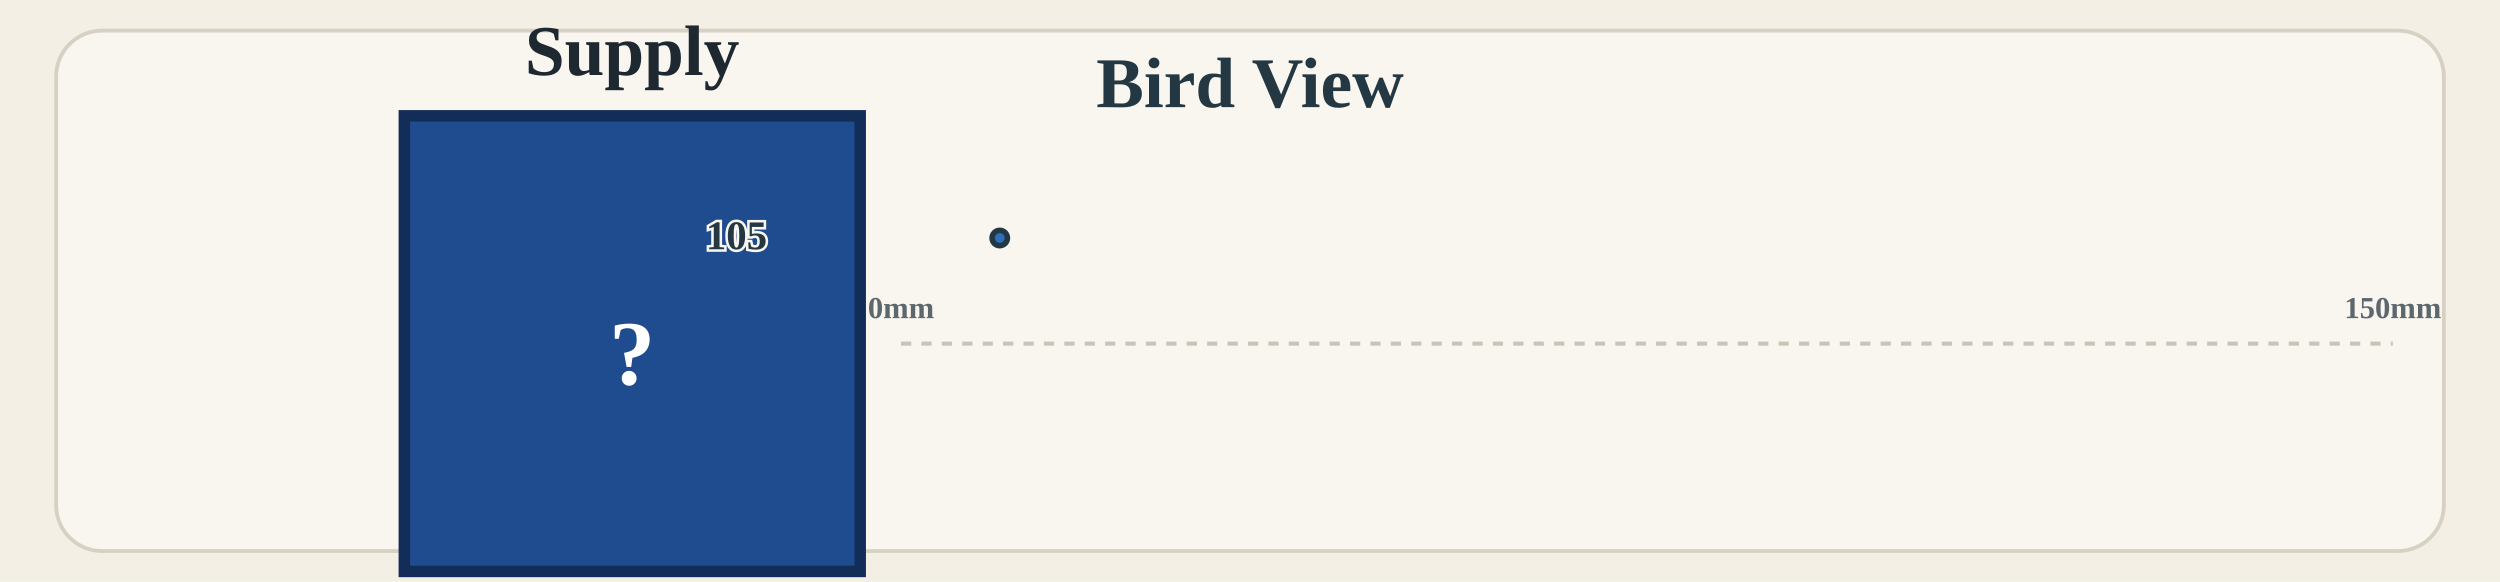
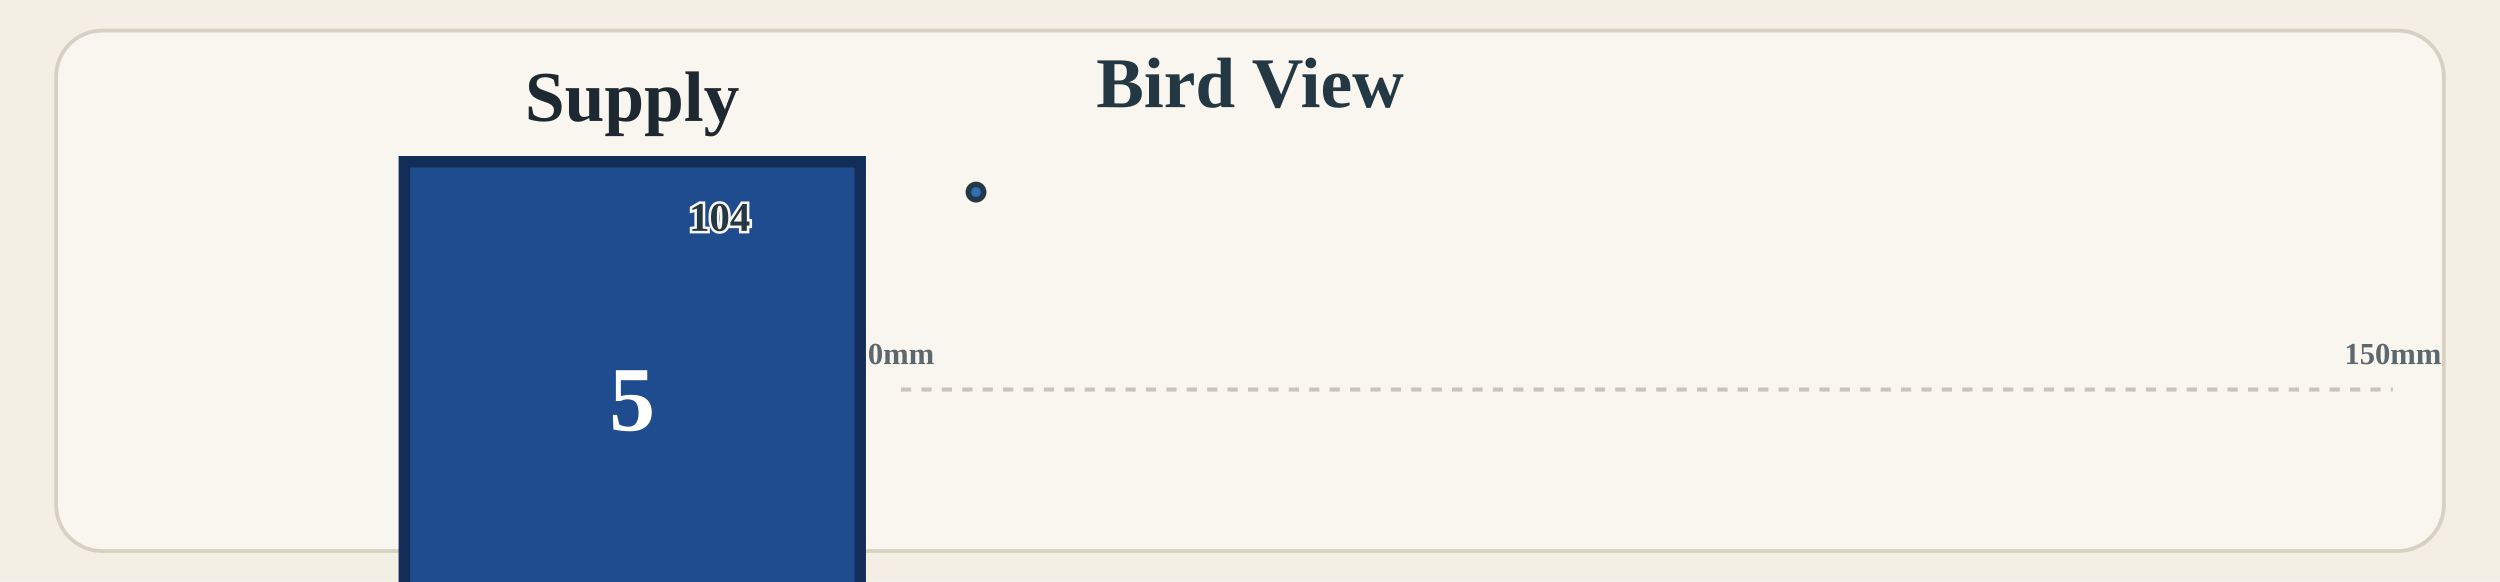
<svg xmlns="http://www.w3.org/2000/svg" width="980" height="228" viewBox="0 0 980 228">
  <rect width="100%" height="100%" fill="#f4efe4" />
  <rect x="22" y="12" width="936" height="204" rx="18" fill="#f9f6ef" stroke="#d7d1c4" stroke-width="1.5" />
  <text x="490.0" y="42.0" text-anchor="middle" font-size="28" font-weight="900" fill="#233843">Bird View</text>
-   <polygon points="337.2,224.0 158.5,224.0 158.5,45.4 337.2,45.4" fill="#1f4b8f" stroke="#122d57" stroke-width="4.5" />
-   <text x="247.8" y="29.4" text-anchor="middle" font-size="28" font-weight="600" fill="#1d2830">Supply</text>
-   <text x="247.8" y="150.7" text-anchor="middle" font-size="36" font-weight="700" fill="#ffffff">?</text>
-   <line x1="353.2" y1="134.7" x2="938.0" y2="134.7" stroke="#b7aea0" stroke-width="1.6" stroke-dasharray="4 4" opacity="0.7" />
-   <text x="353.2" y="124.7" text-anchor="middle" font-size="12" font-weight="600" fill="#5d676e">0mm</text>
-   <text x="938.0" y="124.7" text-anchor="middle" font-size="12" font-weight="600" fill="#5d676e">150mm</text>
+   <polygon points="337.2,242.0 158.5,242.0 158.5,63.4 337.2,63.4" fill="#1f4b8f" stroke="#122d57" stroke-width="4.5" />
+   <text x="247.8" y="47.4" text-anchor="middle" font-size="28" font-weight="600" fill="#1d2830">Supply</text>
+   <text x="247.8" y="168.7" text-anchor="middle" font-size="36" font-weight="700" fill="#ffffff">5</text>
+   <line x1="353.2" y1="152.7" x2="938.0" y2="152.7" stroke="#b7aea0" stroke-width="1.6" stroke-dasharray="4 4" opacity="0.7" />
+   <text x="353.2" y="142.7" text-anchor="middle" font-size="12" font-weight="600" fill="#5d676e">0mm</text>
+   <text x="938.0" y="142.7" text-anchor="middle" font-size="12" font-weight="600" fill="#5d676e">150mm</text>
  <g id="camera-glyph">
-     <circle class="camera-dot" data-trend="unknown" cx="391.9" cy="93.3" r="3.0" fill="#2c6fbb" stroke="#233843" stroke-width="2.2" />
+     <circle class="camera-dot" data-trend="unknown" cx="382.6" cy="75.3" r="3.0" fill="#2c6fbb" stroke="#233843" stroke-width="2.2" />
  </g>
-   <text x="288.7" y="97.7" text-anchor="middle" font-size="16" font-weight="600" fill="#233843" stroke="#f9f6ef" stroke-width="2" paint-order="stroke">105</text>
+   <text x="282.1" y="90.5" text-anchor="middle" font-size="16" font-weight="600" fill="#233843" stroke="#f9f6ef" stroke-width="2" paint-order="stroke">104</text>
</svg>
